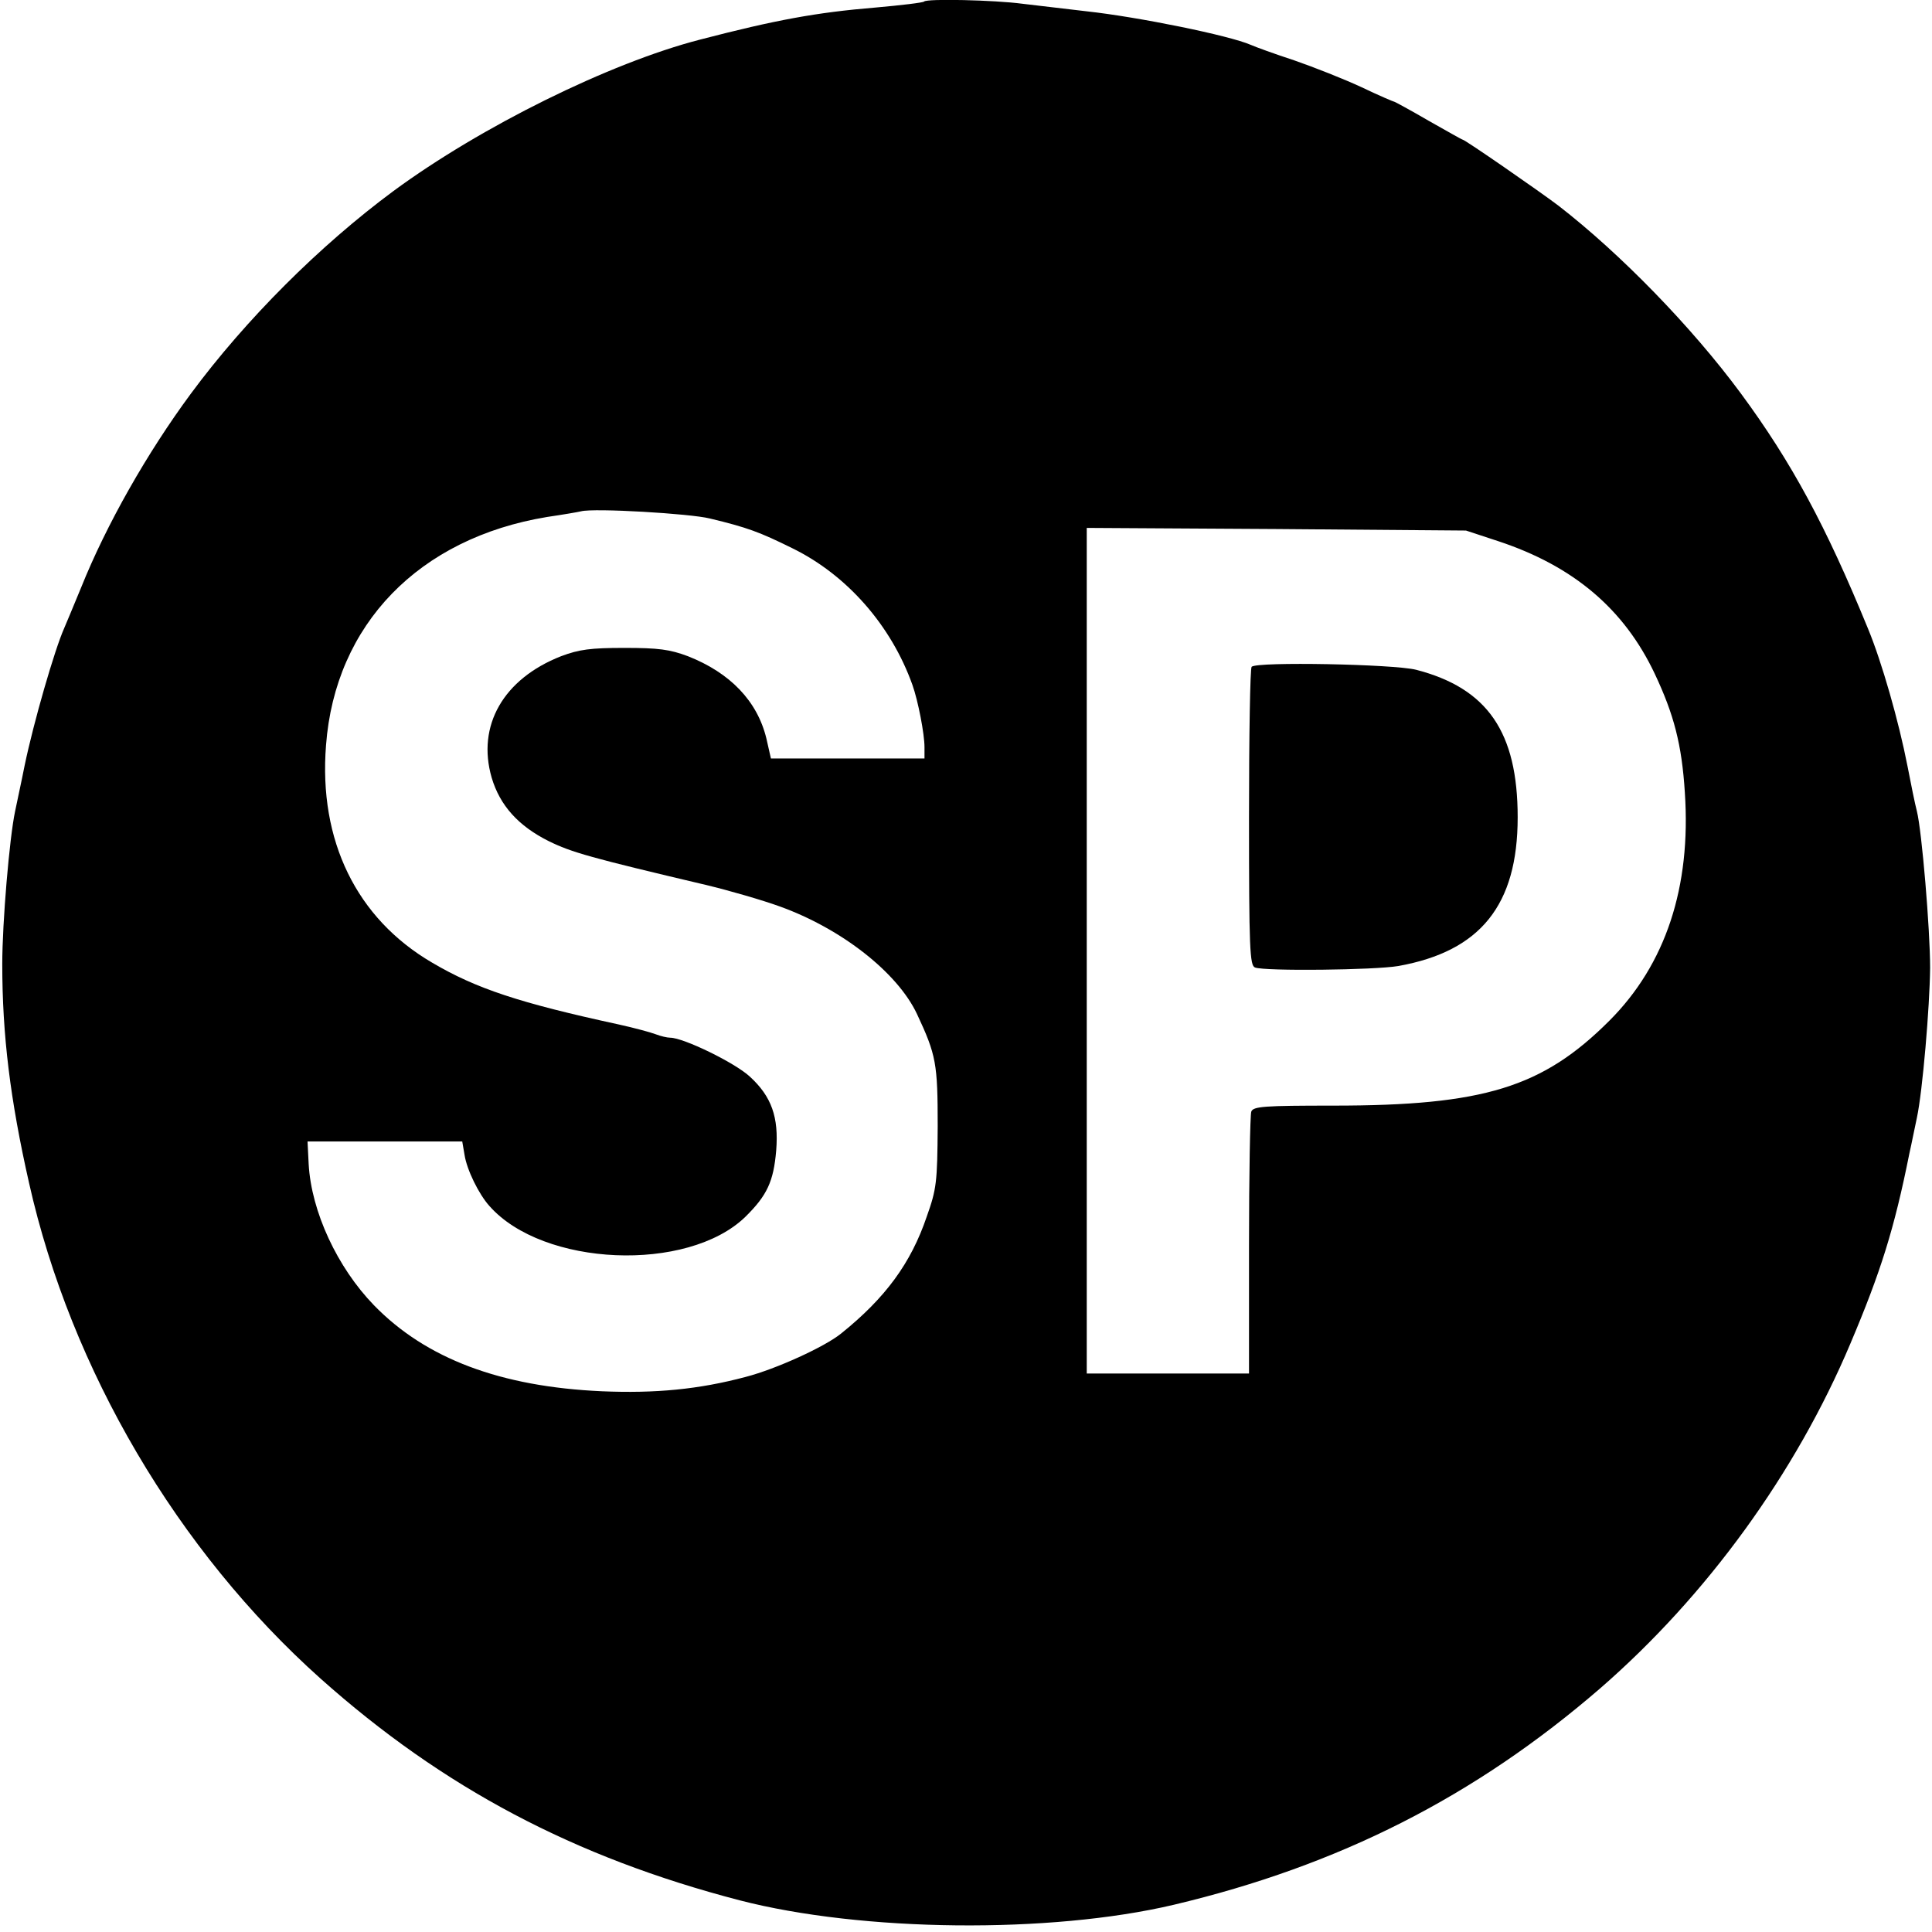
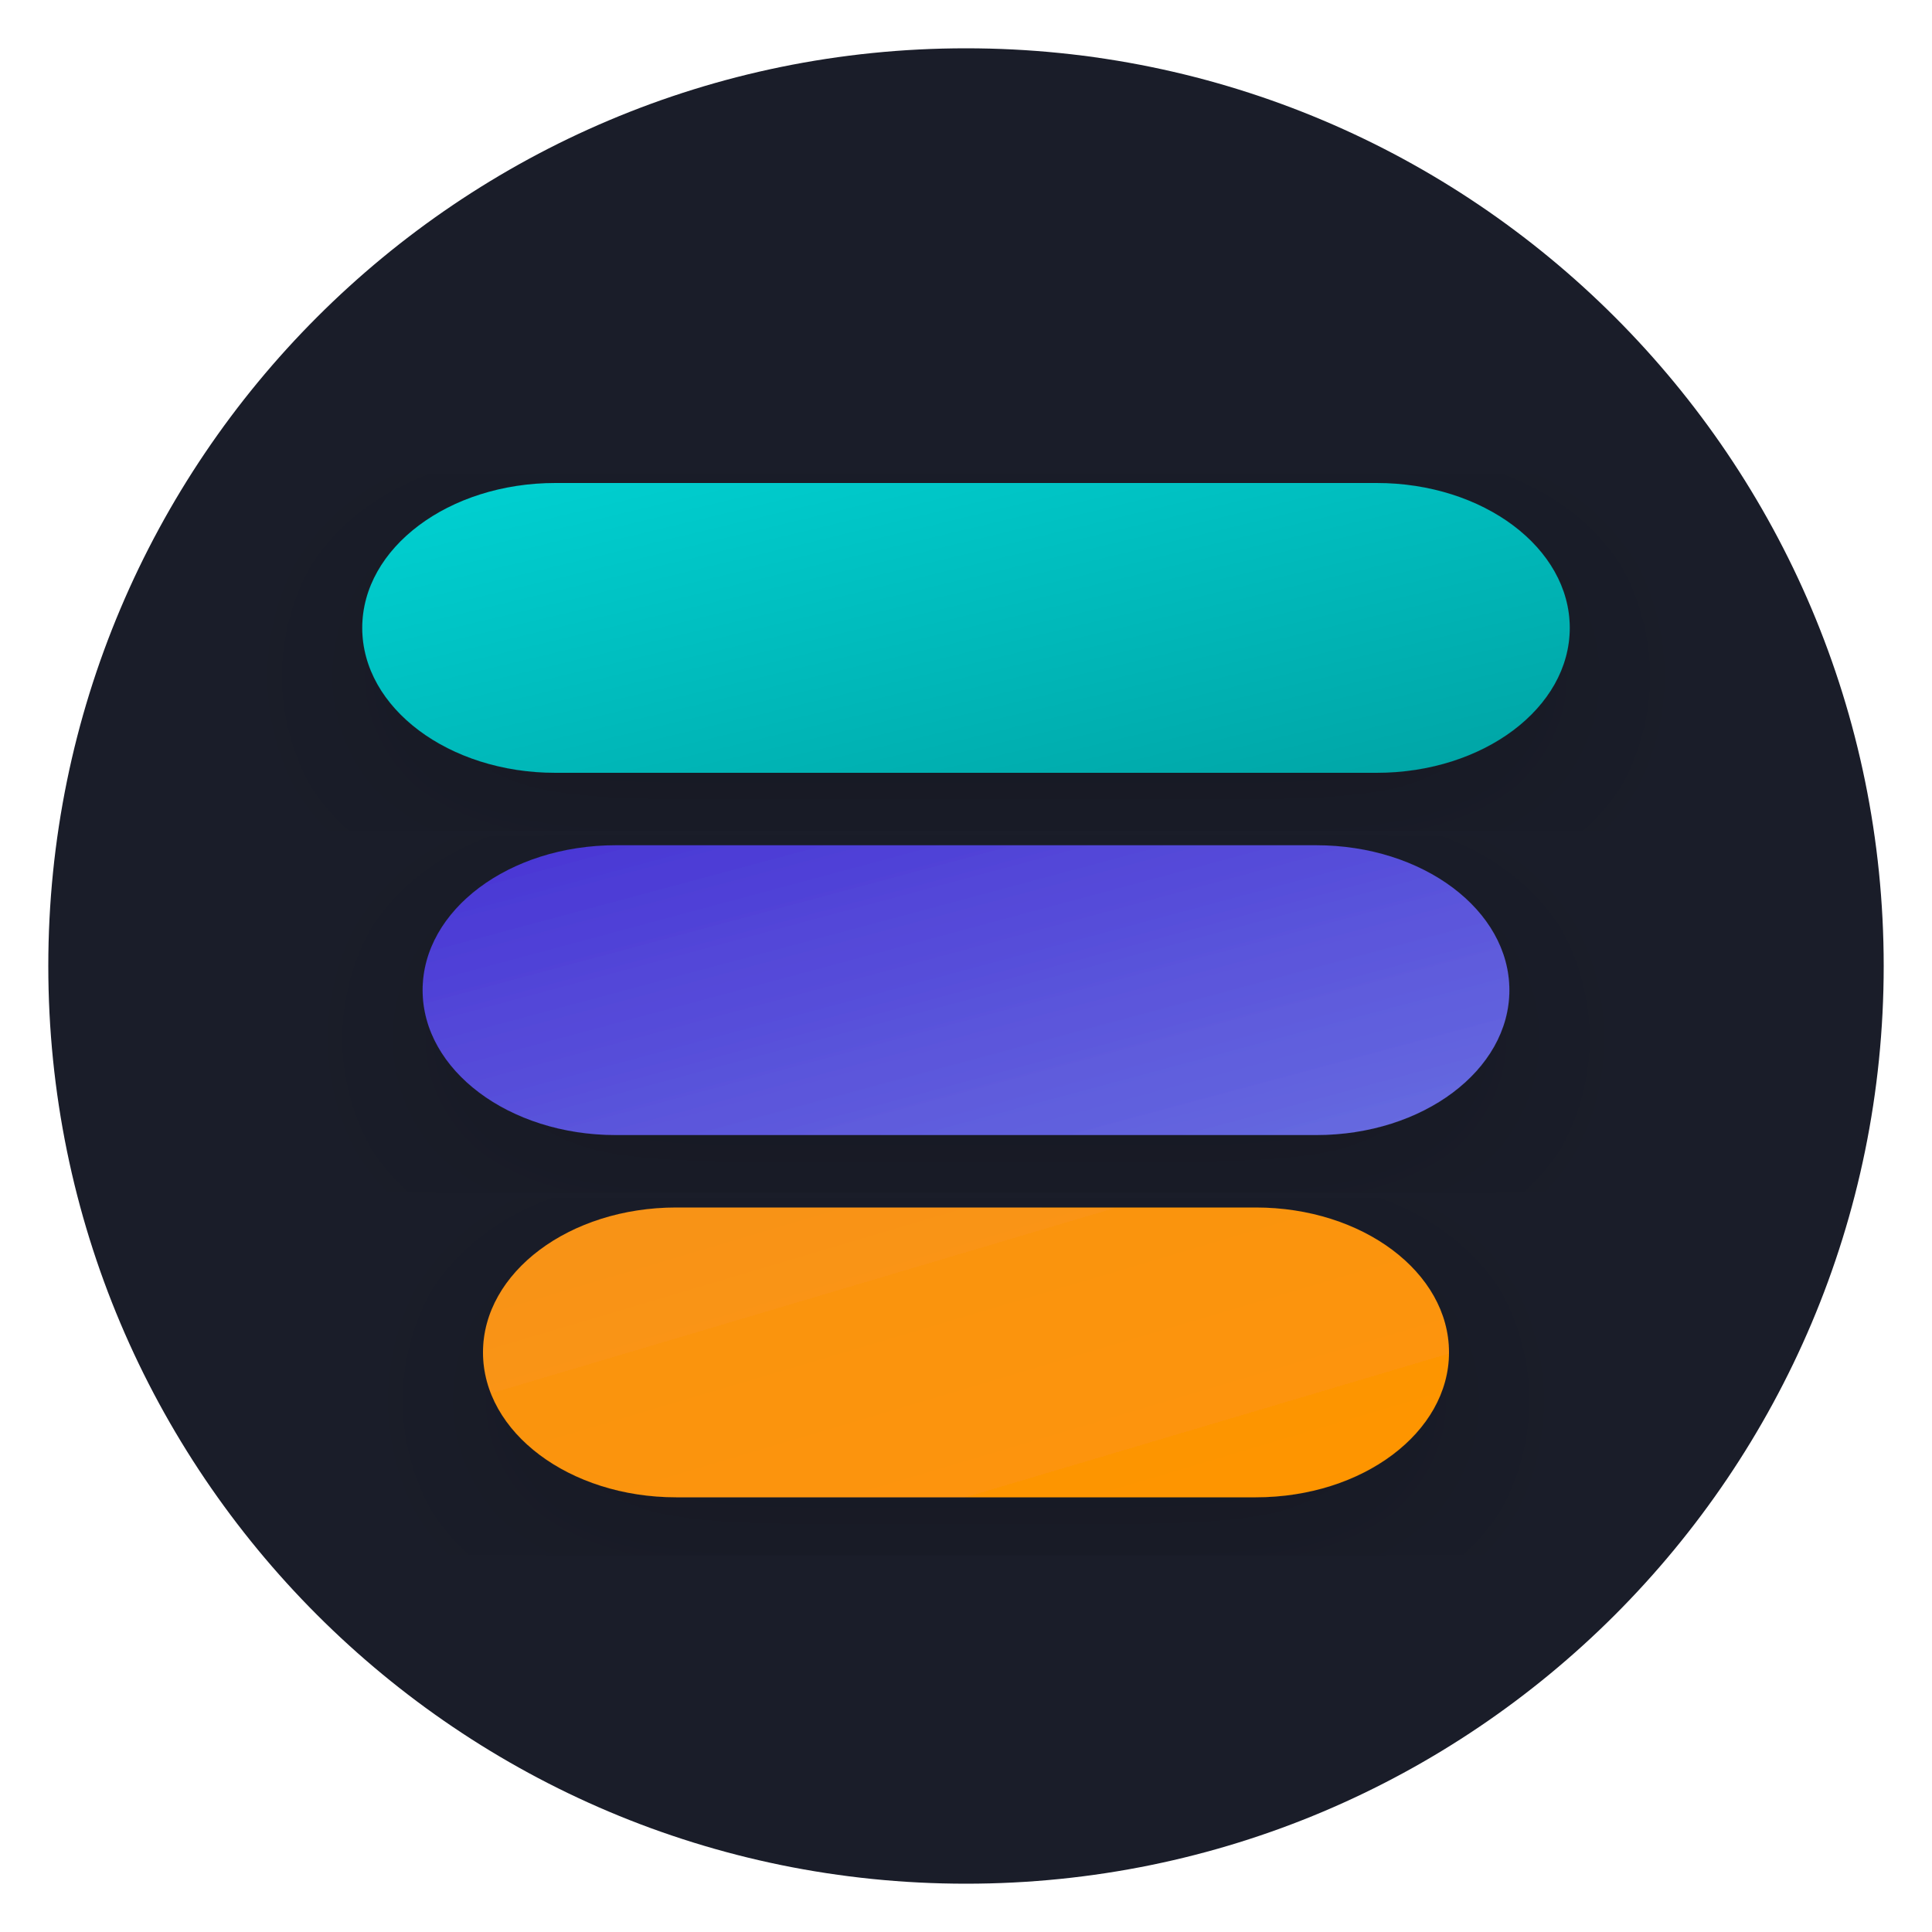
- <svg xmlns="http://www.w3.org/2000/svg" version="1.0" width="512pt" height="512pt" viewBox="0 0 512 512" preserveAspectRatio="xMidYMid meet">
-   <g transform="translate(0,512) scale(0.1,-0.1)" fill="#000000" stroke="none">
-     <path d="M2449 5116 c-2 -3 -61 -10 -129 -16 -157 -13 -265 -33 -465 -85 -240 -62 -581 -231 -812 -401 -196 -145 -392 -341 -537 -537 -116 -157 -224 -347 -291 -514 -20 -48 -40 -97 -45 -108 -25 -56 -81 -249 -105 -365 -8 -41 -20 -95 -25 -120 -15 -71 -34 -295 -34 -405 0 -188 21 -359 71 -580 111 -495 394 -975 772 -1313 325 -290 673 -474 1111 -588 325 -84 823 -89 1150 -12 439 104 799 287 1131 574 282 245 518 570 663 914 80 189 116 303 156 503 6 26 14 68 20 95 15 70 34 294 35 397 0 103 -22 363 -35 415 -5 19 -16 73 -25 120 -23 118 -68 276 -105 365 -111 271 -202 440 -337 623 -130 176 -319 370 -483 497 -53 40 -248 175 -254 175 -2 0 -42 23 -90 50 -48 28 -89 50 -90 50 -2 0 -42 17 -88 39 -45 21 -126 53 -178 71 -52 17 -104 36 -115 41 -57 25 -298 74 -435 89 -52 6 -129 15 -170 20 -75 10 -253 14 -261 6z m-568 -1370 c100 -24 132 -36 219 -79 145 -71 262 -205 318 -362 15 -42 32 -130 32 -165 l0 -30 -203 0 -204 0 -12 53 c-24 99 -96 174 -208 218 -48 18 -78 22 -168 22 -90 0 -120 -4 -168 -22 -153 -60 -224 -184 -184 -322 22 -74 71 -128 151 -168 61 -30 111 -44 416 -116 63 -15 152 -41 196 -57 164 -59 312 -175 364 -285 51 -109 55 -131 55 -298 -1 -148 -3 -166 -29 -239 -42 -124 -110 -216 -227 -310 -43 -35 -172 -94 -253 -115 -124 -33 -239 -44 -381 -38 -268 12 -466 86 -604 228 -97 100 -166 248 -173 374 l-3 60 205 0 205 0 6 -35 c6 -40 38 -105 66 -136 142 -161 525 -177 678 -29 58 57 75 94 82 176 7 88 -12 143 -70 196 -40 37 -176 103 -211 103 -8 0 -25 4 -38 9 -13 5 -57 17 -98 26 -263 57 -378 95 -495 164 -200 117 -301 323 -281 576 24 320 246 549 586 605 41 6 82 13 90 15 34 9 289 -6 341 -19z m2089 -60 c200 -66 334 -180 415 -351 51 -108 72 -188 80 -315 17 -251 -51 -456 -200 -605 -177 -177 -333 -225 -731 -225 -184 0 -213 -2 -218 -16 -3 -9 -6 -168 -6 -355 l0 -339 -215 0 -215 0 0 1121 0 1120 503 -3 502 -4 85 -28z" />
-     <path d="M3317 3353 c-4 -3 -7 -183 -7 -399 0 -348 2 -393 16 -398 26 -10 316 -7 380 4 217 39 316 161 316 394 0 226 -80 342 -269 391 -59 15 -422 22 -436 8z" />
-   </g>
+ <svg xmlns="http://www.w3.org/2000/svg" width="80" height="80" viewBox="0 0 80 80">
+   <defs>
+     <linearGradient id="tealGradient" x1="0%" y1="0%" x2="100%" y2="100%">
+       <stop offset="0%" style="stop-color:#00d2d3;stop-opacity:1" />
+       <stop offset="100%" style="stop-color:#01a3a4;stop-opacity:1" />
+     </linearGradient>
+     <linearGradient id="purpleGradient" x1="0%" y1="0%" x2="100%" y2="100%">
+       <stop offset="0%" style="stop-color:#4834d4;stop-opacity:1" />
+       <stop offset="100%" style="stop-color:#686de0;stop-opacity:1" />
+     </linearGradient>
+     <linearGradient id="orangeGradient" x1="0%" y1="0%" x2="100%" y2="100%">
+       <stop offset="0%" style="stop-color:#f7931a;stop-opacity:1" />
+       <stop offset="100%" style="stop-color:#ff9500;stop-opacity:1" />
+     </linearGradient>
+     <filter id="dropShadow" x="-20%" y="-20%" width="140%" height="140%">
+       <feDropShadow dx="0" dy="2" stdDeviation="4" flood-color="rgba(0,0,0,0.15)" />
+     </filter>
+   </defs>
+   <circle cx="40" cy="40" r="38" fill="#1a1d29" stroke="none" />
+   <rect x="15" y="20" width="50" height="12" rx="8" ry="8" fill="url(#tealGradient)" filter="url(#dropShadow)" transform="perspective(100) rotateX(45)" />
+   <rect x="17.5" y="35" width="45" height="12" rx="8" ry="8" fill="url(#purpleGradient)" filter="url(#dropShadow)" transform="perspective(100) rotateX(45)" />
+   <rect x="20" y="50" width="40" height="12" rx="8" ry="8" fill="url(#orangeGradient)" filter="url(#dropShadow)" transform="perspective(100) rotateX(45)" />
</svg>
